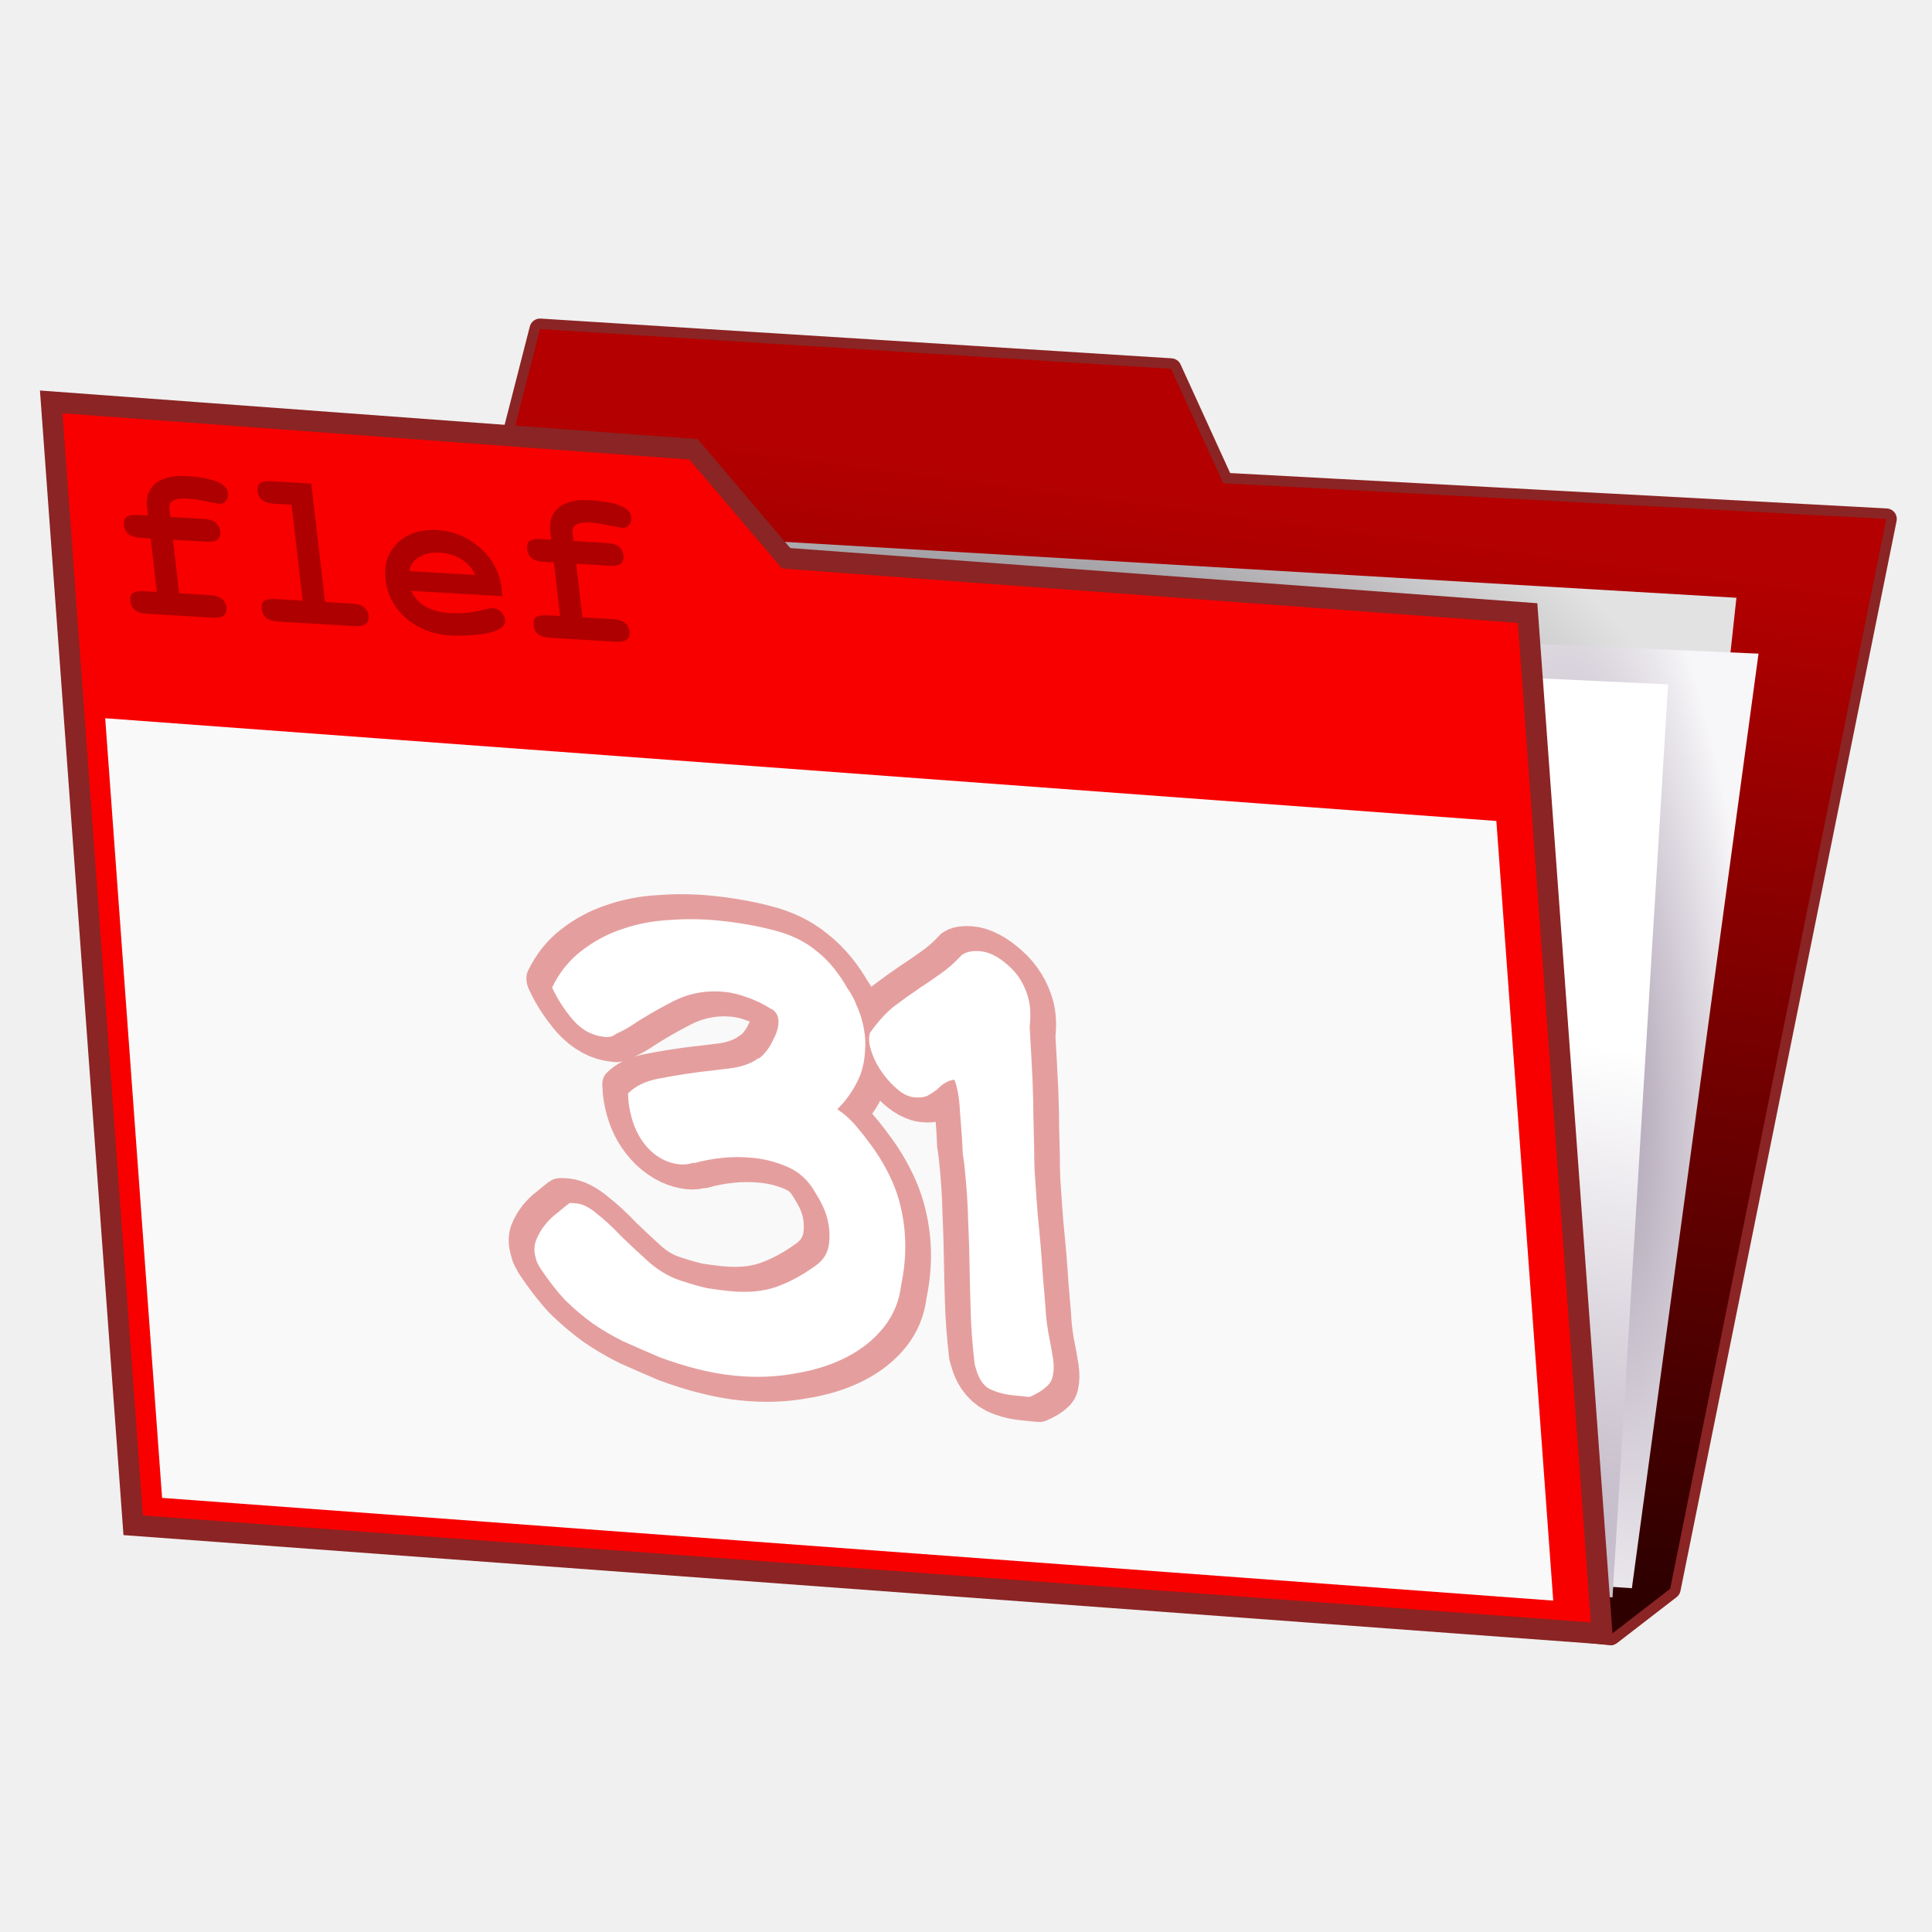
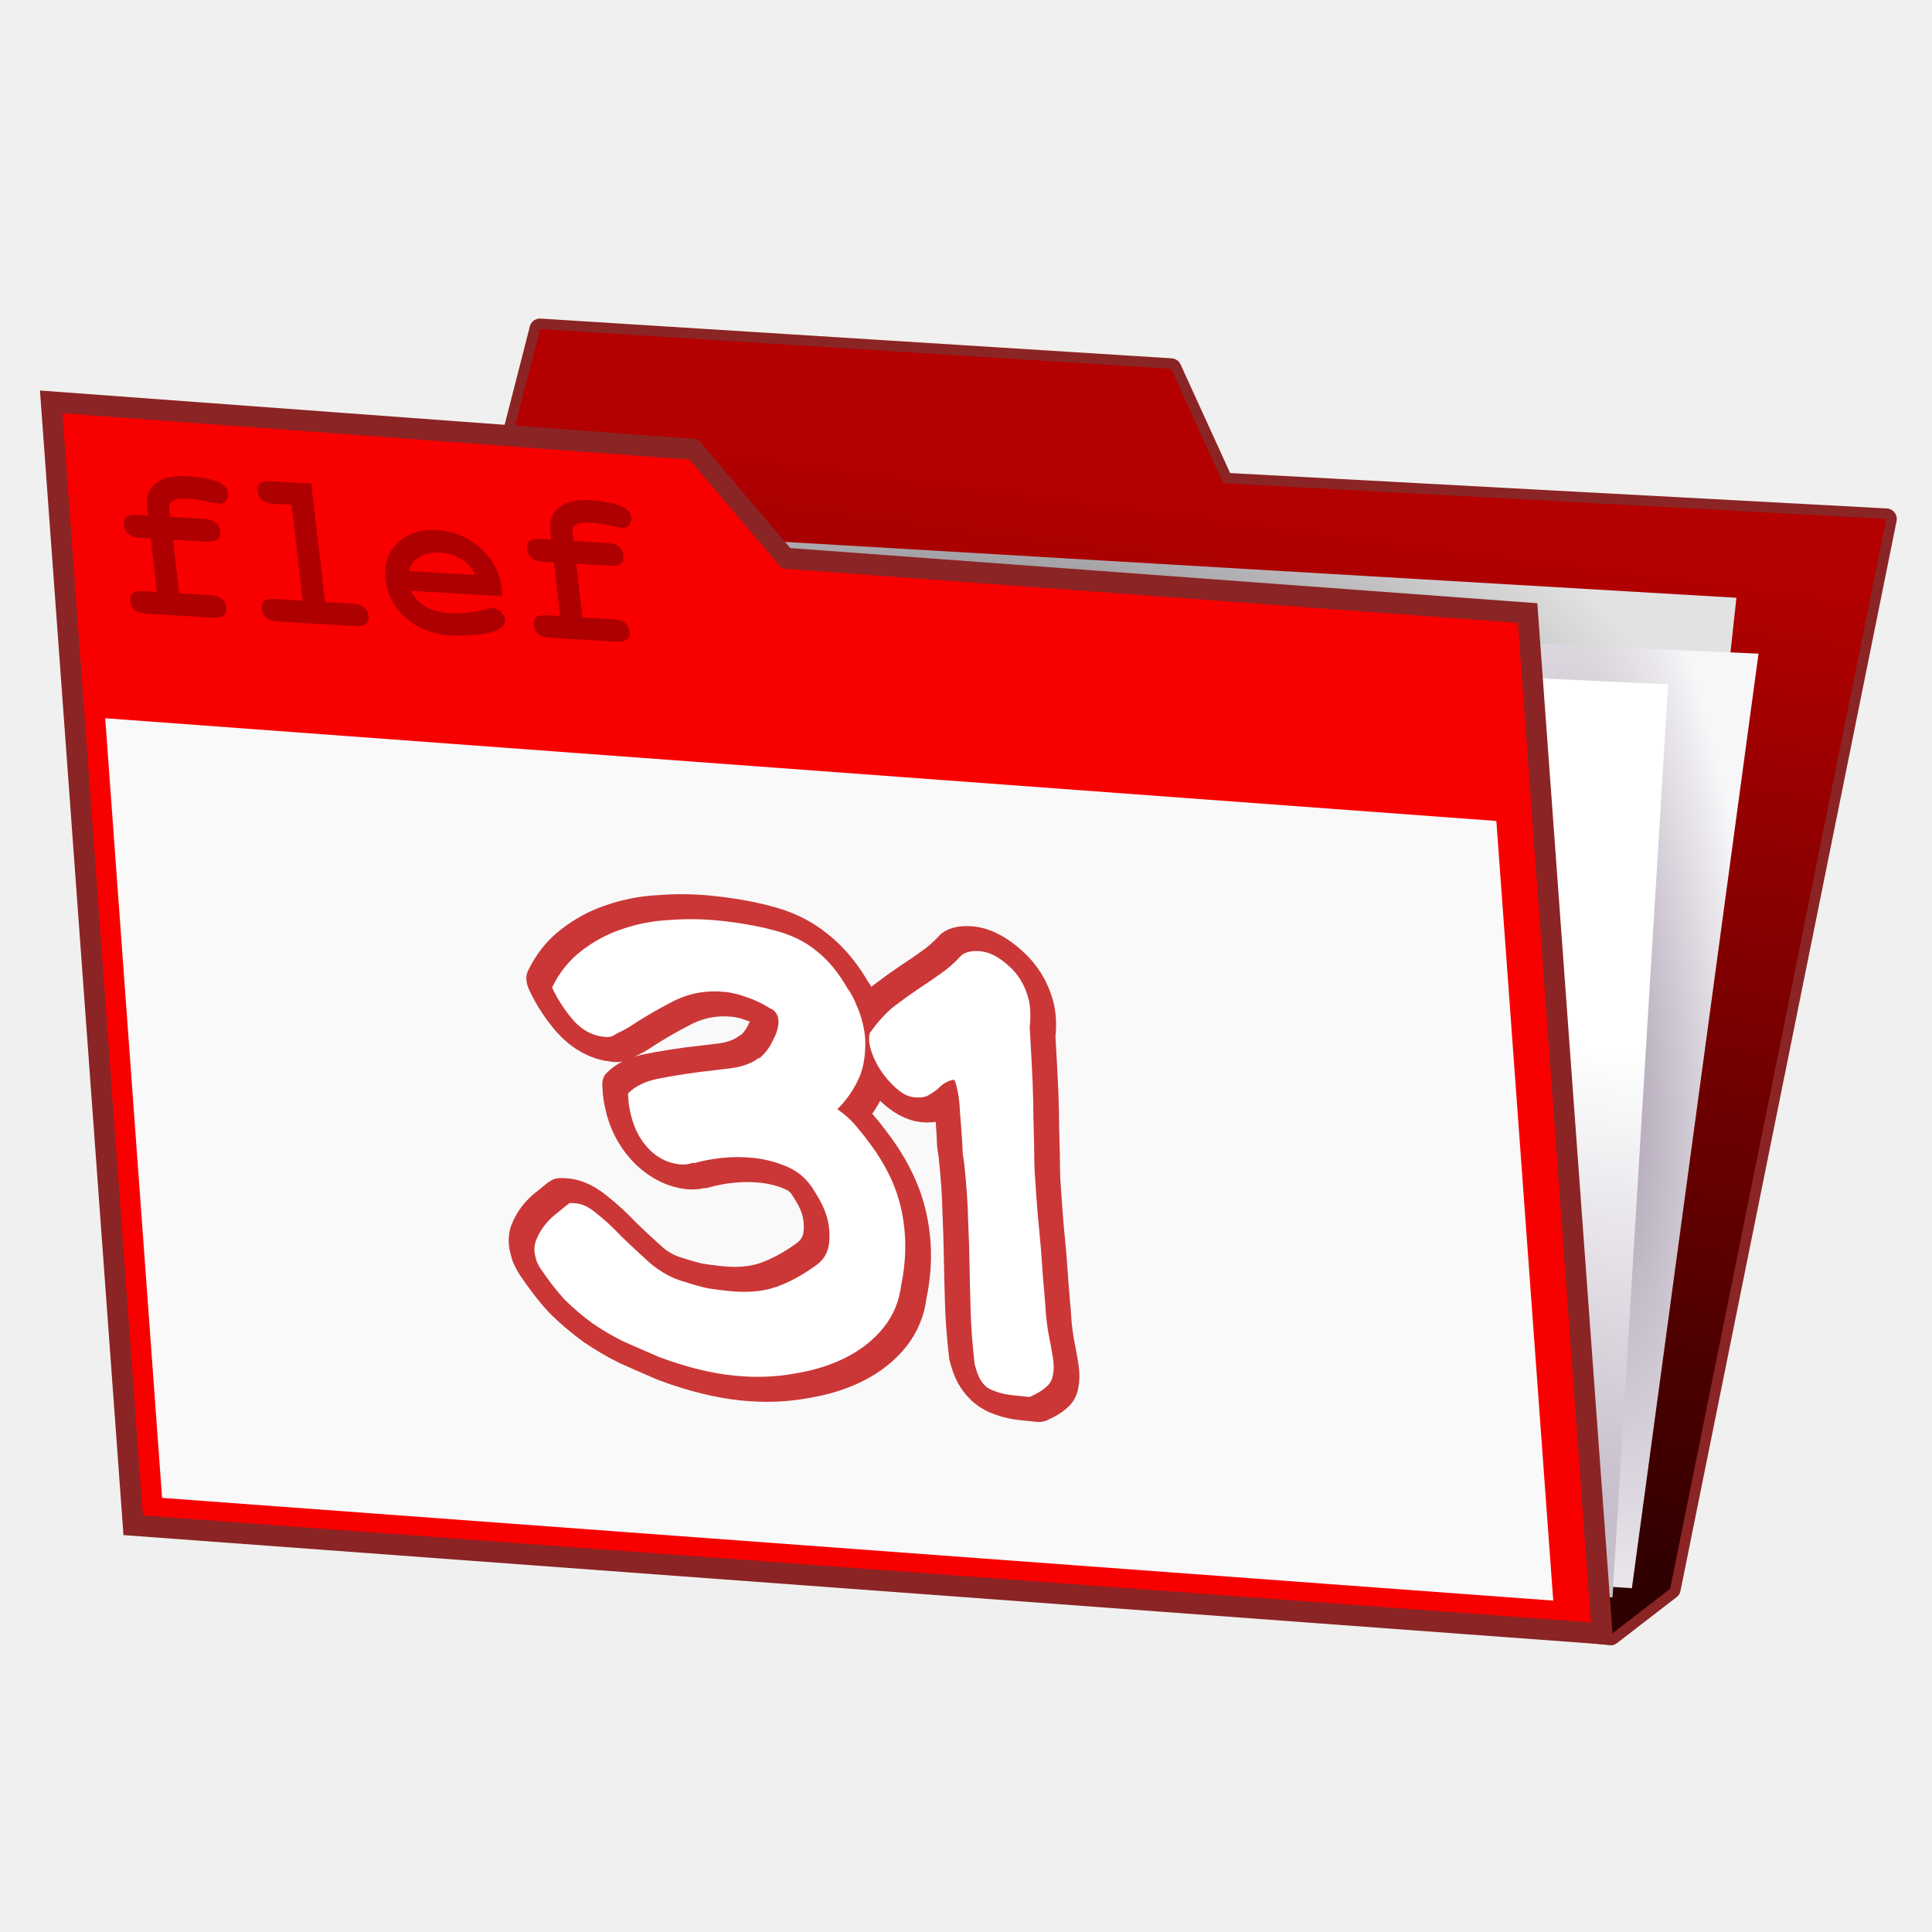
<svg xmlns="http://www.w3.org/2000/svg" xmlns:xlink="http://www.w3.org/1999/xlink" width="400" height="400" viewBox="0 0 100 100" version="1.1" id="svg1">
  <defs id="defs1">
    <linearGradient id="linearGradient9">
      <stop style="stop-color:#3f3744;stop-opacity:1" offset="0" id="stop8" />
      <stop style="stop-color:#e2e2e2;stop-opacity:1;" offset="1" id="stop9" />
    </linearGradient>
    <linearGradient id="linearGradient7">
      <stop style="stop-color:#a598ac;stop-opacity:1" offset="0" id="stop6" />
      <stop style="stop-color:#f7f6f8;stop-opacity:1" offset="1" id="stop7" />
    </linearGradient>
    <linearGradient id="linearGradient4">
      <stop style="stop-color:#c0b7c5;stop-opacity:1" offset="0" id="stop4" />
      <stop style="stop-color:#ffffff;stop-opacity:1;" offset="1" id="stop5" />
    </linearGradient>
    <linearGradient id="linearGradient2">
      <stop style="stop-color:#2f0000;stop-opacity:1;" offset="0" id="stop2" />
      <stop style="stop-color:#b40000;stop-opacity:1;" offset="1" id="stop3" />
    </linearGradient>
    <linearGradient xlink:href="#linearGradient2" id="linearGradient3" x1="45.641" y1="73.399" x2="51.528" y2="28.29" gradientUnits="userSpaceOnUse" gradientTransform="matrix(1.153168,0,0,1.153168,-5.370902,-7.784469)" />
    <radialGradient xlink:href="#linearGradient7" id="radialGradient9" cx="78.803" cy="60.181" fx="78.803" fy="60.181" r="37.793" gradientTransform="matrix(0.2246734,-0.01966571,0.07557614,0.8634283,60.4297,4.780172)" gradientUnits="userSpaceOnUse" />
    <radialGradient xlink:href="#linearGradient9" id="radialGradient10" cx="46.177" cy="41.311" fx="46.177" fy="41.311" r="35.828" gradientTransform="matrix(1.153168,0,0,0.727047,-5.370902,15.12658)" gradientUnits="userSpaceOnUse" />
    <radialGradient xlink:href="#linearGradient4" id="radialGradient11" cx="78.033" cy="81.026" fx="78.033" fy="81.026" r="34.924" gradientTransform="matrix(1.149694,0.08944273,-0.04319659,0.724189,-6.651269,13.68084)" gradientUnits="userSpaceOnUse" />
  </defs>
  <g id="layer1">
    <path style="fill:url(#linearGradient3);fill-opacity:1;stroke:#8b2424;stroke-width:1.09;stroke-linecap:butt;stroke-linejoin:round;stroke-dasharray:none;stroke-opacity:1;paint-order:stroke markers fill" d="m 27.952,17.034 32.659,2.057 2.702,5.921 34.319,1.85 -11.185,55.374 -3.08,2.377 -70.832,-7.437 z" id="path2" />
    <path id="path7" style="fill:url(#radialGradient10);stroke:none;stroke-width:0.865;stroke-linejoin:round;stroke-dasharray:none;stroke-dashoffset:8.466;stroke-opacity:1;paint-order:stroke fill markers" d="M 37.149,27.844 89.877,30.941 84.513,80.266 10.429,70.101 Z" />
    <path id="path5" style="fill:url(#radialGradient9);stroke:none;stroke-width:0.865;stroke-linejoin:round;stroke-dasharray:none;stroke-dashoffset:8.466;stroke-opacity:1;paint-order:stroke fill markers" d="M 14.998,30.533 91.021,33.832 84.466,82.207 7.416,76.918 Z" />
    <path id="rect3" style="fill:url(#radialGradient11);stroke:none;stroke-width:0.865;stroke-linejoin:round;stroke-dasharray:none;stroke-dashoffset:8.466;stroke-opacity:1;paint-order:stroke fill markers" d="M 8.453,31.729 86.341,35.425 83.464,82.68 6.645,76.704 Z" />
    <g id="g2" transform="matrix(0.8046466,0.05942048,0.05934888,0.8134173,-0.1988507,7.679948)" style="stroke-width:1.35;stroke-dasharray:none">
      <path style="fill:#f80000;fill-opacity:1;stroke:#8b2424;stroke-width:1.35;stroke-linecap:butt;stroke-linejoin:miter;stroke-dasharray:none;stroke-opacity:1" d="M 2.365,15.959 H 43.683 L 49.157,22.494 H 96.853 V 87.442 H 2.365 Z" id="path1" />
      <rect style="fill:#f9f9f9;fill-opacity:1;stroke:none;stroke-width:1.35;stroke-linejoin:round;stroke-dasharray:none;stroke-dashoffset:8.466;paint-order:stroke fill markers" id="rect1" width="89.488" height="49.611" x="4.363" y="35.943" />
-       <path d="m 38.284,67.812 q 1.407,-2.938 1.407,-5.503 0,-1.49 -0.621,-2.979 -0.414,-0.91 -0.786,-1.49 -0.331,-0.579 -0.952,-1.034 0.497,-0.414 1.034,-0.993 0.579,-0.621 1.076,-1.365 0.497,-0.786 0.786,-1.696 0.331,-0.91 0.331,-1.945 0,-0.455 -0.083,-0.91 -0.041,-0.455 -0.248,-0.952 v 0.041 q -0.455,-1.531 -1.365,-2.317 -0.869,-0.828 -2.483,-1.076 -1.448,-0.248 -3.31,-0.248 -1.572,0 -3.227,0.29 -1.655,0.248 -3.269,0.91 -1.572,0.621 -3.062,1.696 -1.448,1.034 -2.565,2.565 0.207,1.076 0.786,1.986 0.579,0.869 1.696,0.869 h 0.207 q 0,0 0.331,-0.083 0.331,-0.207 0.662,-0.372 0.331,-0.166 0.662,-0.372 1.531,-0.993 3.31,-1.945 1.779,-0.952 3.558,-0.952 0.662,0 1.324,0.207 0.703,0.166 1.407,0.621 v -0.041 q 0.248,0.207 0.248,0.455 0,0.331 -0.207,0.745 -0.207,0.414 -0.538,0.828 -0.29,0.414 -0.621,0.745 -0.331,0.331 -0.621,0.538 v -0.041 q -0.745,0.538 -1.862,0.828 -1.117,0.248 -2.317,0.497 -1.448,0.331 -2.772,0.703 -1.324,0.372 -2.234,1.159 -0.124,0.497 -0.166,0.869 -0.041,0.372 -0.041,0.703 0,1.241 0.621,1.986 0.621,0.703 1.655,0.703 0.455,0 0.952,-0.207 v 0.041 q 0.91,-0.331 1.945,-0.538 1.034,-0.207 2.027,-0.207 1.159,0 2.11,0.372 0.952,0.372 1.283,1.407 0.331,0.869 0.331,1.572 0,0.869 -0.372,1.779 -0.372,0.869 -1.241,1.448 -1.572,1.076 -2.979,1.655 -1.407,0.579 -3.145,0.579 -0.662,0 -1.365,-0.041 -0.662,-0.083 -1.49,-0.29 -0.993,-0.207 -1.779,-0.952 -0.745,-0.786 -1.407,-1.572 -0.579,-0.786 -1.159,-1.283 -0.538,-0.538 -1.159,-0.538 -0.414,0 -0.455,0.041 -0.414,0.29 -0.952,0.703 -0.538,0.372 -1.034,0.869 -0.497,0.497 -0.869,1.076 -0.331,0.538 -0.331,1.076 v 0.29 q 0,0 0.083,0.331 0.497,1.2 1.076,1.986 0.621,0.745 1.365,1.324 0.745,0.538 1.655,0.952 0.952,0.372 2.069,0.786 2.359,0.703 4.51,0.703 2.027,0 4.014,-0.538 1.986,-0.497 3.683,-1.407 1.696,-0.91 2.979,-2.193 1.283,-1.283 1.903,-2.855 z M 51.359,50.226 q 0.455,-1.159 0.455,-1.945 0,-1.241 -0.703,-1.945 -0.703,-0.745 -1.531,-0.745 -0.786,0 -1.324,0.372 -0.91,0.828 -1.738,1.365 -0.786,0.538 -1.572,1.034 -1.076,0.703 -2.069,1.407 -0.952,0.703 -2.027,1.862 -0.248,0.455 -0.248,0.993 0,1.034 0.538,1.903 0.579,0.869 1.117,0.952 0.041,0.041 0.331,0.041 0.455,0 0.828,-0.166 0.372,-0.207 0.786,-0.497 0.703,-0.621 1.283,-0.745 0.041,0.041 0.041,0.331 0,0.703 -0.248,1.738 -0.207,1.034 -0.414,1.986 -0.083,0.331 -0.166,0.703 -0.041,0.331 -0.083,0.621 -0.372,2.11 -0.786,3.683 -0.372,1.572 -0.745,2.979 -0.372,1.407 -0.745,2.896 -0.372,1.448 -0.703,3.393 v 0.29 q 0,0.993 0.538,1.241 0.579,0.248 1.407,0.248 h 1.034 q 0.786,-0.372 1.241,-0.745 0.455,-0.331 0.662,-0.786 0.248,-0.497 0.331,-1.117 0.083,-0.662 0.166,-1.655 0.041,-0.414 0.166,-1.117 0.166,-0.745 0.331,-1.614 0.166,-0.869 0.372,-1.821 0.207,-0.952 0.372,-1.862 0.248,-1.365 0.455,-2.317 0.207,-0.952 0.372,-1.738 0.207,-0.828 0.414,-1.572 0.207,-0.786 0.455,-1.779 0.29,-1.034 0.621,-2.4 0.331,-1.407 0.786,-3.434 z" id="text1" style="font-size:41.377px;line-height:1.25;font-family:'Komika Display';-inkscape-font-specification:'Komika Display';letter-spacing:0px;word-spacing:0px;fill:#ffffff;stroke:#e59e9e;stroke-width:3.137;stroke-linejoin:round;paint-order:stroke fill markers" transform="matrix(1.013296,0.02916125,0.2119694,0.9929789,0,0)" aria-label="31" />
+       <path d="m 38.284,67.812 q 1.407,-2.938 1.407,-5.503 0,-1.49 -0.621,-2.979 -0.414,-0.91 -0.786,-1.49 -0.331,-0.579 -0.952,-1.034 0.497,-0.414 1.034,-0.993 0.579,-0.621 1.076,-1.365 0.497,-0.786 0.786,-1.696 0.331,-0.91 0.331,-1.945 0,-0.455 -0.083,-0.91 -0.041,-0.455 -0.248,-0.952 v 0.041 q -0.455,-1.531 -1.365,-2.317 -0.869,-0.828 -2.483,-1.076 -1.448,-0.248 -3.31,-0.248 -1.572,0 -3.227,0.29 -1.655,0.248 -3.269,0.91 -1.572,0.621 -3.062,1.696 -1.448,1.034 -2.565,2.565 0.207,1.076 0.786,1.986 0.579,0.869 1.696,0.869 h 0.207 q 0,0 0.331,-0.083 0.331,-0.207 0.662,-0.372 0.331,-0.166 0.662,-0.372 1.531,-0.993 3.31,-1.945 1.779,-0.952 3.558,-0.952 0.662,0 1.324,0.207 0.703,0.166 1.407,0.621 v -0.041 q 0.248,0.207 0.248,0.455 0,0.331 -0.207,0.745 -0.207,0.414 -0.538,0.828 -0.29,0.414 -0.621,0.745 -0.331,0.331 -0.621,0.538 v -0.041 q -0.745,0.538 -1.862,0.828 -1.117,0.248 -2.317,0.497 -1.448,0.331 -2.772,0.703 -1.324,0.372 -2.234,1.159 -0.124,0.497 -0.166,0.869 -0.041,0.372 -0.041,0.703 0,1.241 0.621,1.986 0.621,0.703 1.655,0.703 0.455,0 0.952,-0.207 v 0.041 q 0.91,-0.331 1.945,-0.538 1.034,-0.207 2.027,-0.207 1.159,0 2.11,0.372 0.952,0.372 1.283,1.407 0.331,0.869 0.331,1.572 0,0.869 -0.372,1.779 -0.372,0.869 -1.241,1.448 -1.572,1.076 -2.979,1.655 -1.407,0.579 -3.145,0.579 -0.662,0 -1.365,-0.041 -0.662,-0.083 -1.49,-0.29 -0.993,-0.207 -1.779,-0.952 -0.745,-0.786 -1.407,-1.572 -0.579,-0.786 -1.159,-1.283 -0.538,-0.538 -1.159,-0.538 -0.414,0 -0.455,0.041 -0.414,0.29 -0.952,0.703 -0.538,0.372 -1.034,0.869 -0.497,0.497 -0.869,1.076 -0.331,0.538 -0.331,1.076 v 0.29 q 0,0 0.083,0.331 0.497,1.2 1.076,1.986 0.621,0.745 1.365,1.324 0.745,0.538 1.655,0.952 0.952,0.372 2.069,0.786 2.359,0.703 4.51,0.703 2.027,0 4.014,-0.538 1.986,-0.497 3.683,-1.407 1.696,-0.91 2.979,-2.193 1.283,-1.283 1.903,-2.855 z M 51.359,50.226 q 0.455,-1.159 0.455,-1.945 0,-1.241 -0.703,-1.945 -0.703,-0.745 -1.531,-0.745 -0.786,0 -1.324,0.372 -0.91,0.828 -1.738,1.365 -0.786,0.538 -1.572,1.034 -1.076,0.703 -2.069,1.407 -0.952,0.703 -2.027,1.862 -0.248,0.455 -0.248,0.993 0,1.034 0.538,1.903 0.579,0.869 1.117,0.952 0.041,0.041 0.331,0.041 0.455,0 0.828,-0.166 0.372,-0.207 0.786,-0.497 0.703,-0.621 1.283,-0.745 0.041,0.041 0.041,0.331 0,0.703 -0.248,1.738 -0.207,1.034 -0.414,1.986 -0.083,0.331 -0.166,0.703 -0.041,0.331 -0.083,0.621 -0.372,2.11 -0.786,3.683 -0.372,1.572 -0.745,2.979 -0.372,1.407 -0.745,2.896 -0.372,1.448 -0.703,3.393 v 0.29 q 0,0.993 0.538,1.241 0.579,0.248 1.407,0.248 h 1.034 q 0.786,-0.372 1.241,-0.745 0.455,-0.331 0.662,-0.786 0.248,-0.497 0.331,-1.117 0.083,-0.662 0.166,-1.655 0.041,-0.414 0.166,-1.117 0.166,-0.745 0.331,-1.614 0.166,-0.869 0.372,-1.821 0.207,-0.952 0.372,-1.862 0.248,-1.365 0.455,-2.317 0.207,-0.952 0.372,-1.738 0.207,-0.828 0.414,-1.572 0.207,-0.786 0.455,-1.779 0.29,-1.034 0.621,-2.4 0.331,-1.407 0.786,-3.434 z" id="text1" style="font-size:41.377px;line-height:1.25;font-family:'Komika Display';-inkscape-font-specification:'Komika Display';letter-spacing:0px;word-spacing:0px;fill:#ffffff;stroke:#cb3737;stroke-width:3.137;stroke-linejoin:round;paint-order:stroke fill markers;stroke-opacity:1" transform="matrix(1.013296,0.02916125,0.2119694,0.9929789,0,0)" aria-label="31" />
    </g>
    <text xml:space="preserve" style="font-style:normal;font-variant:normal;font-weight:normal;font-stretch:normal;font-size:11.61px;line-height:1.25;font-family:FreeMono;-inkscape-font-specification:FreeMono;letter-spacing:0px;word-spacing:0px;fill:#ae0000;fill-opacity:1;stroke-width:0.726" x="2.288" y="31.272" id="text11" transform="matrix(0.9987329,0.05958348,0.1169808,1.008248,0,0)">
      <tspan id="tspan11" style="font-style:normal;font-variant:normal;font-weight:bold;font-stretch:normal;font-family:FreeMono;-inkscape-font-specification:FreeMono;fill:#ae0000;fill-opacity:1;stroke-width:0.726" x="2.288" y="31.272">flef</tspan>
    </text>
  </g>
</svg>
